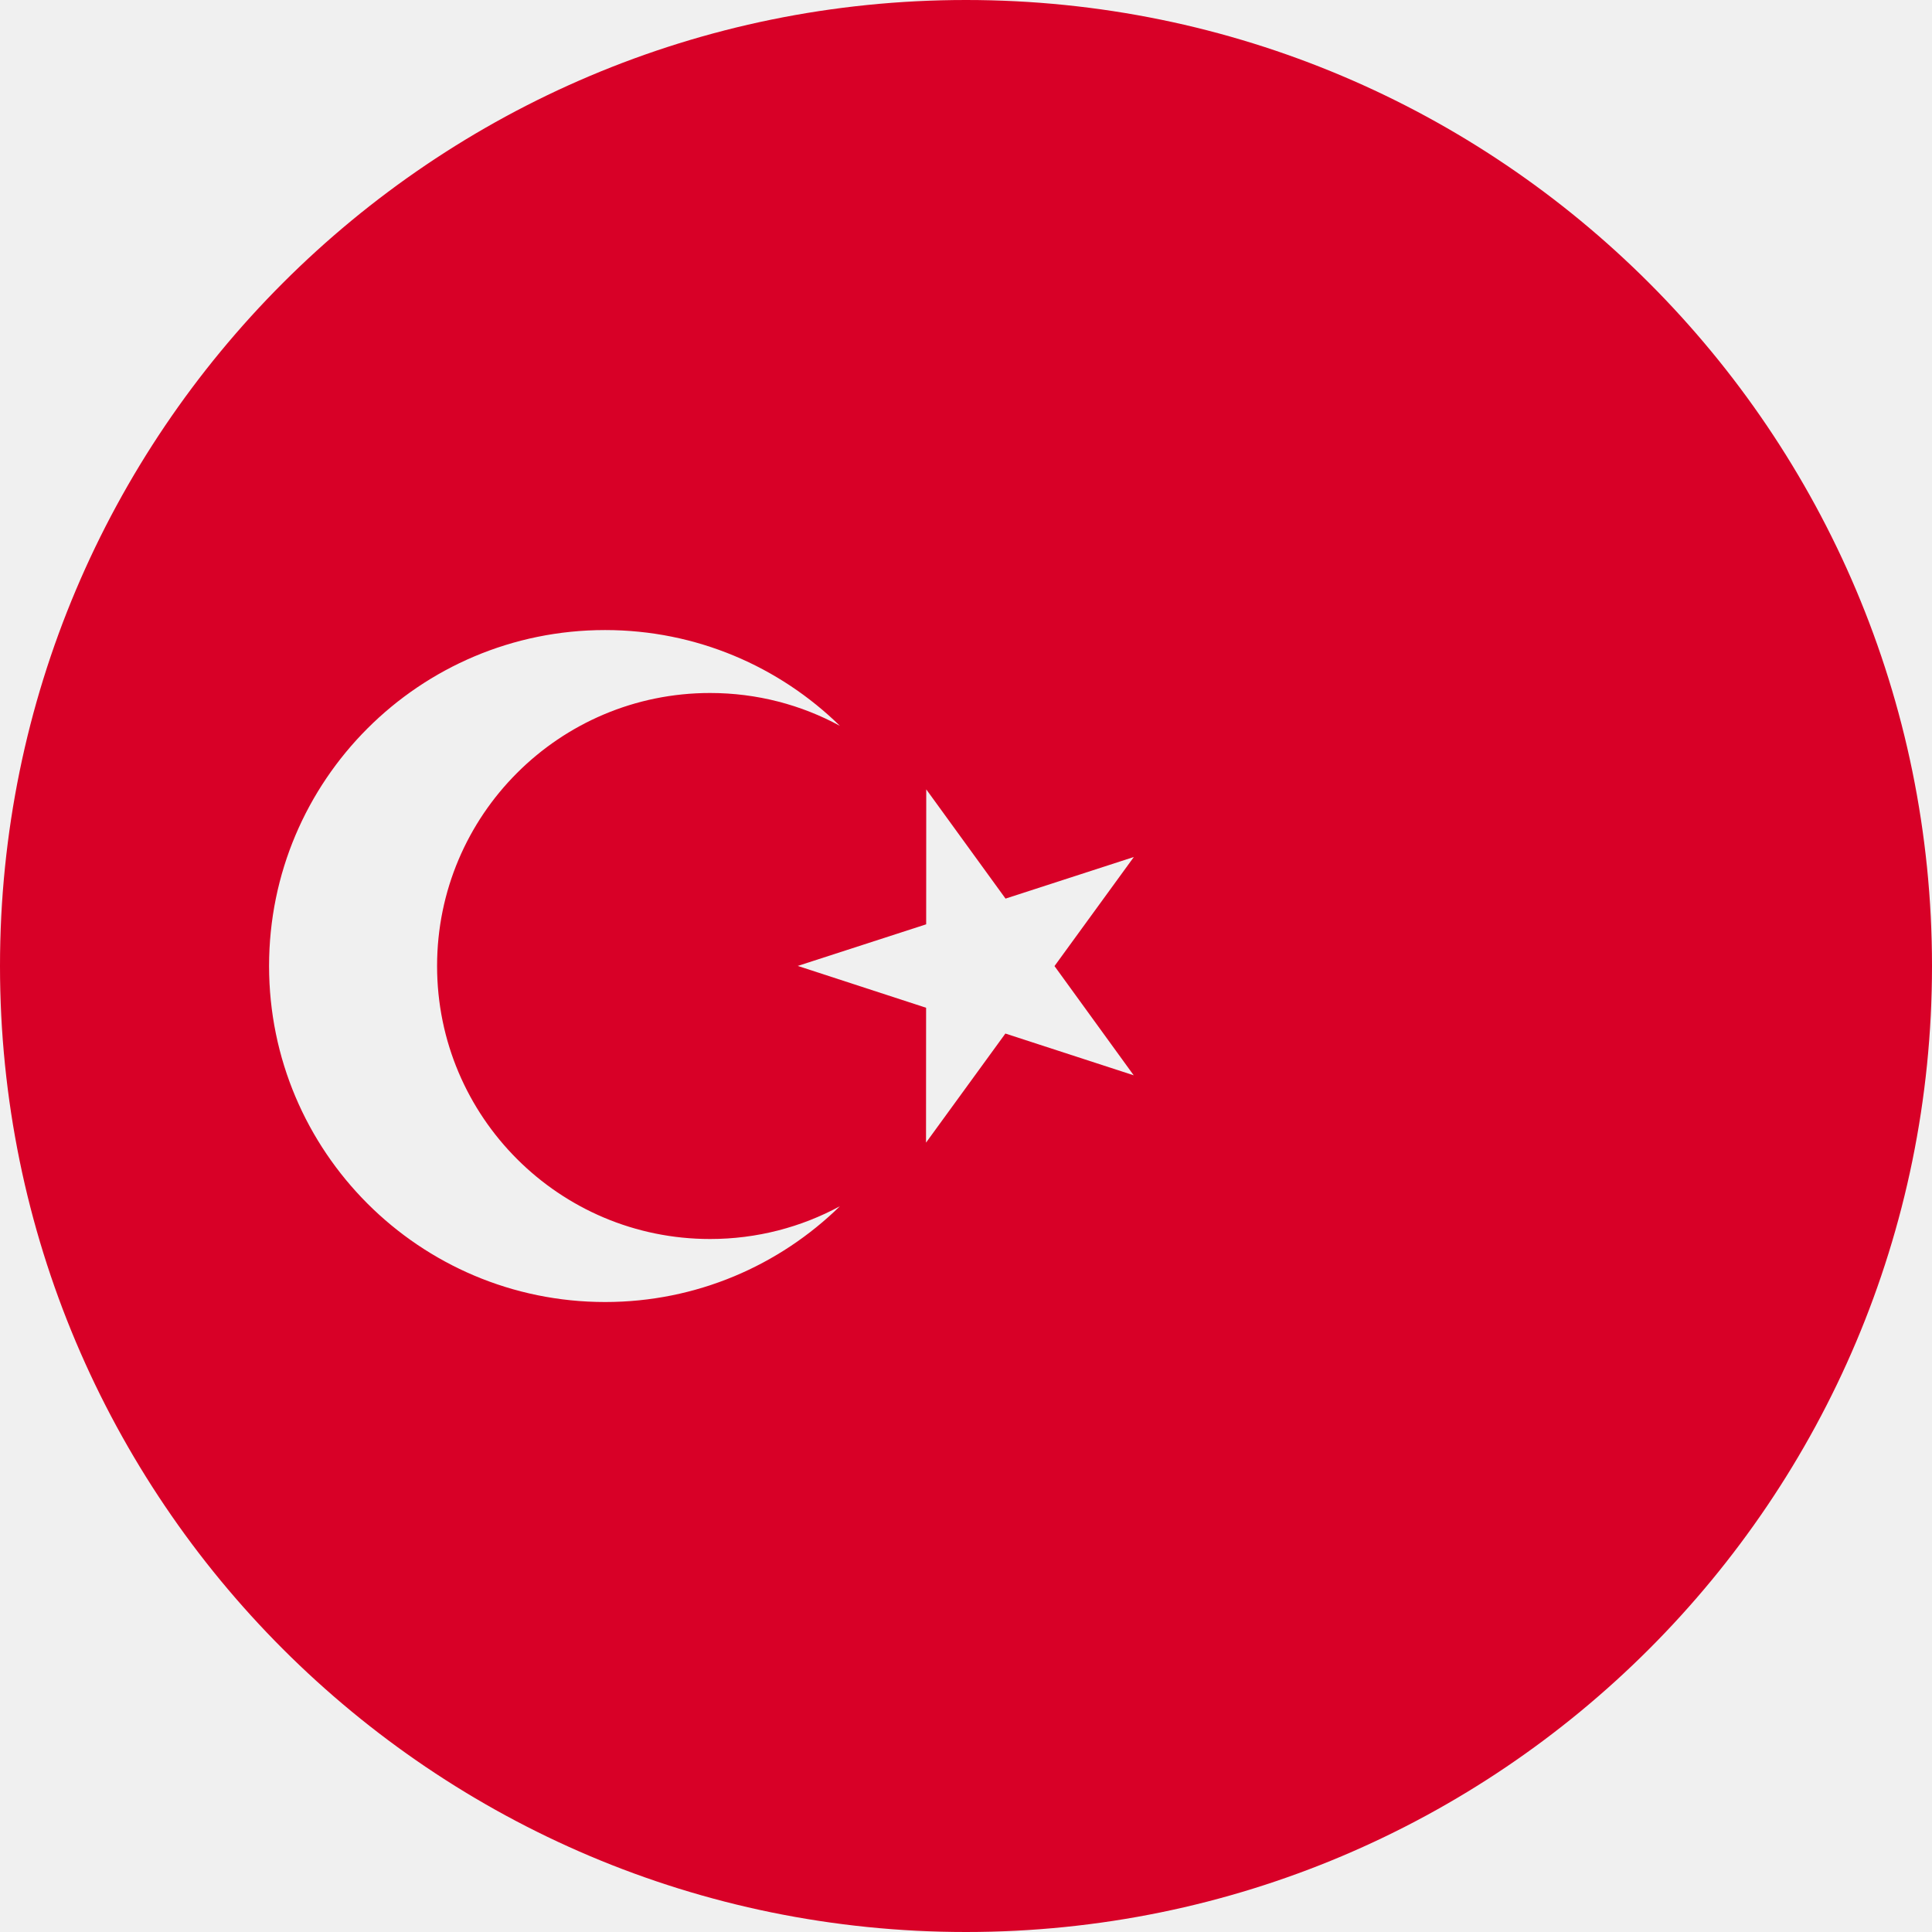
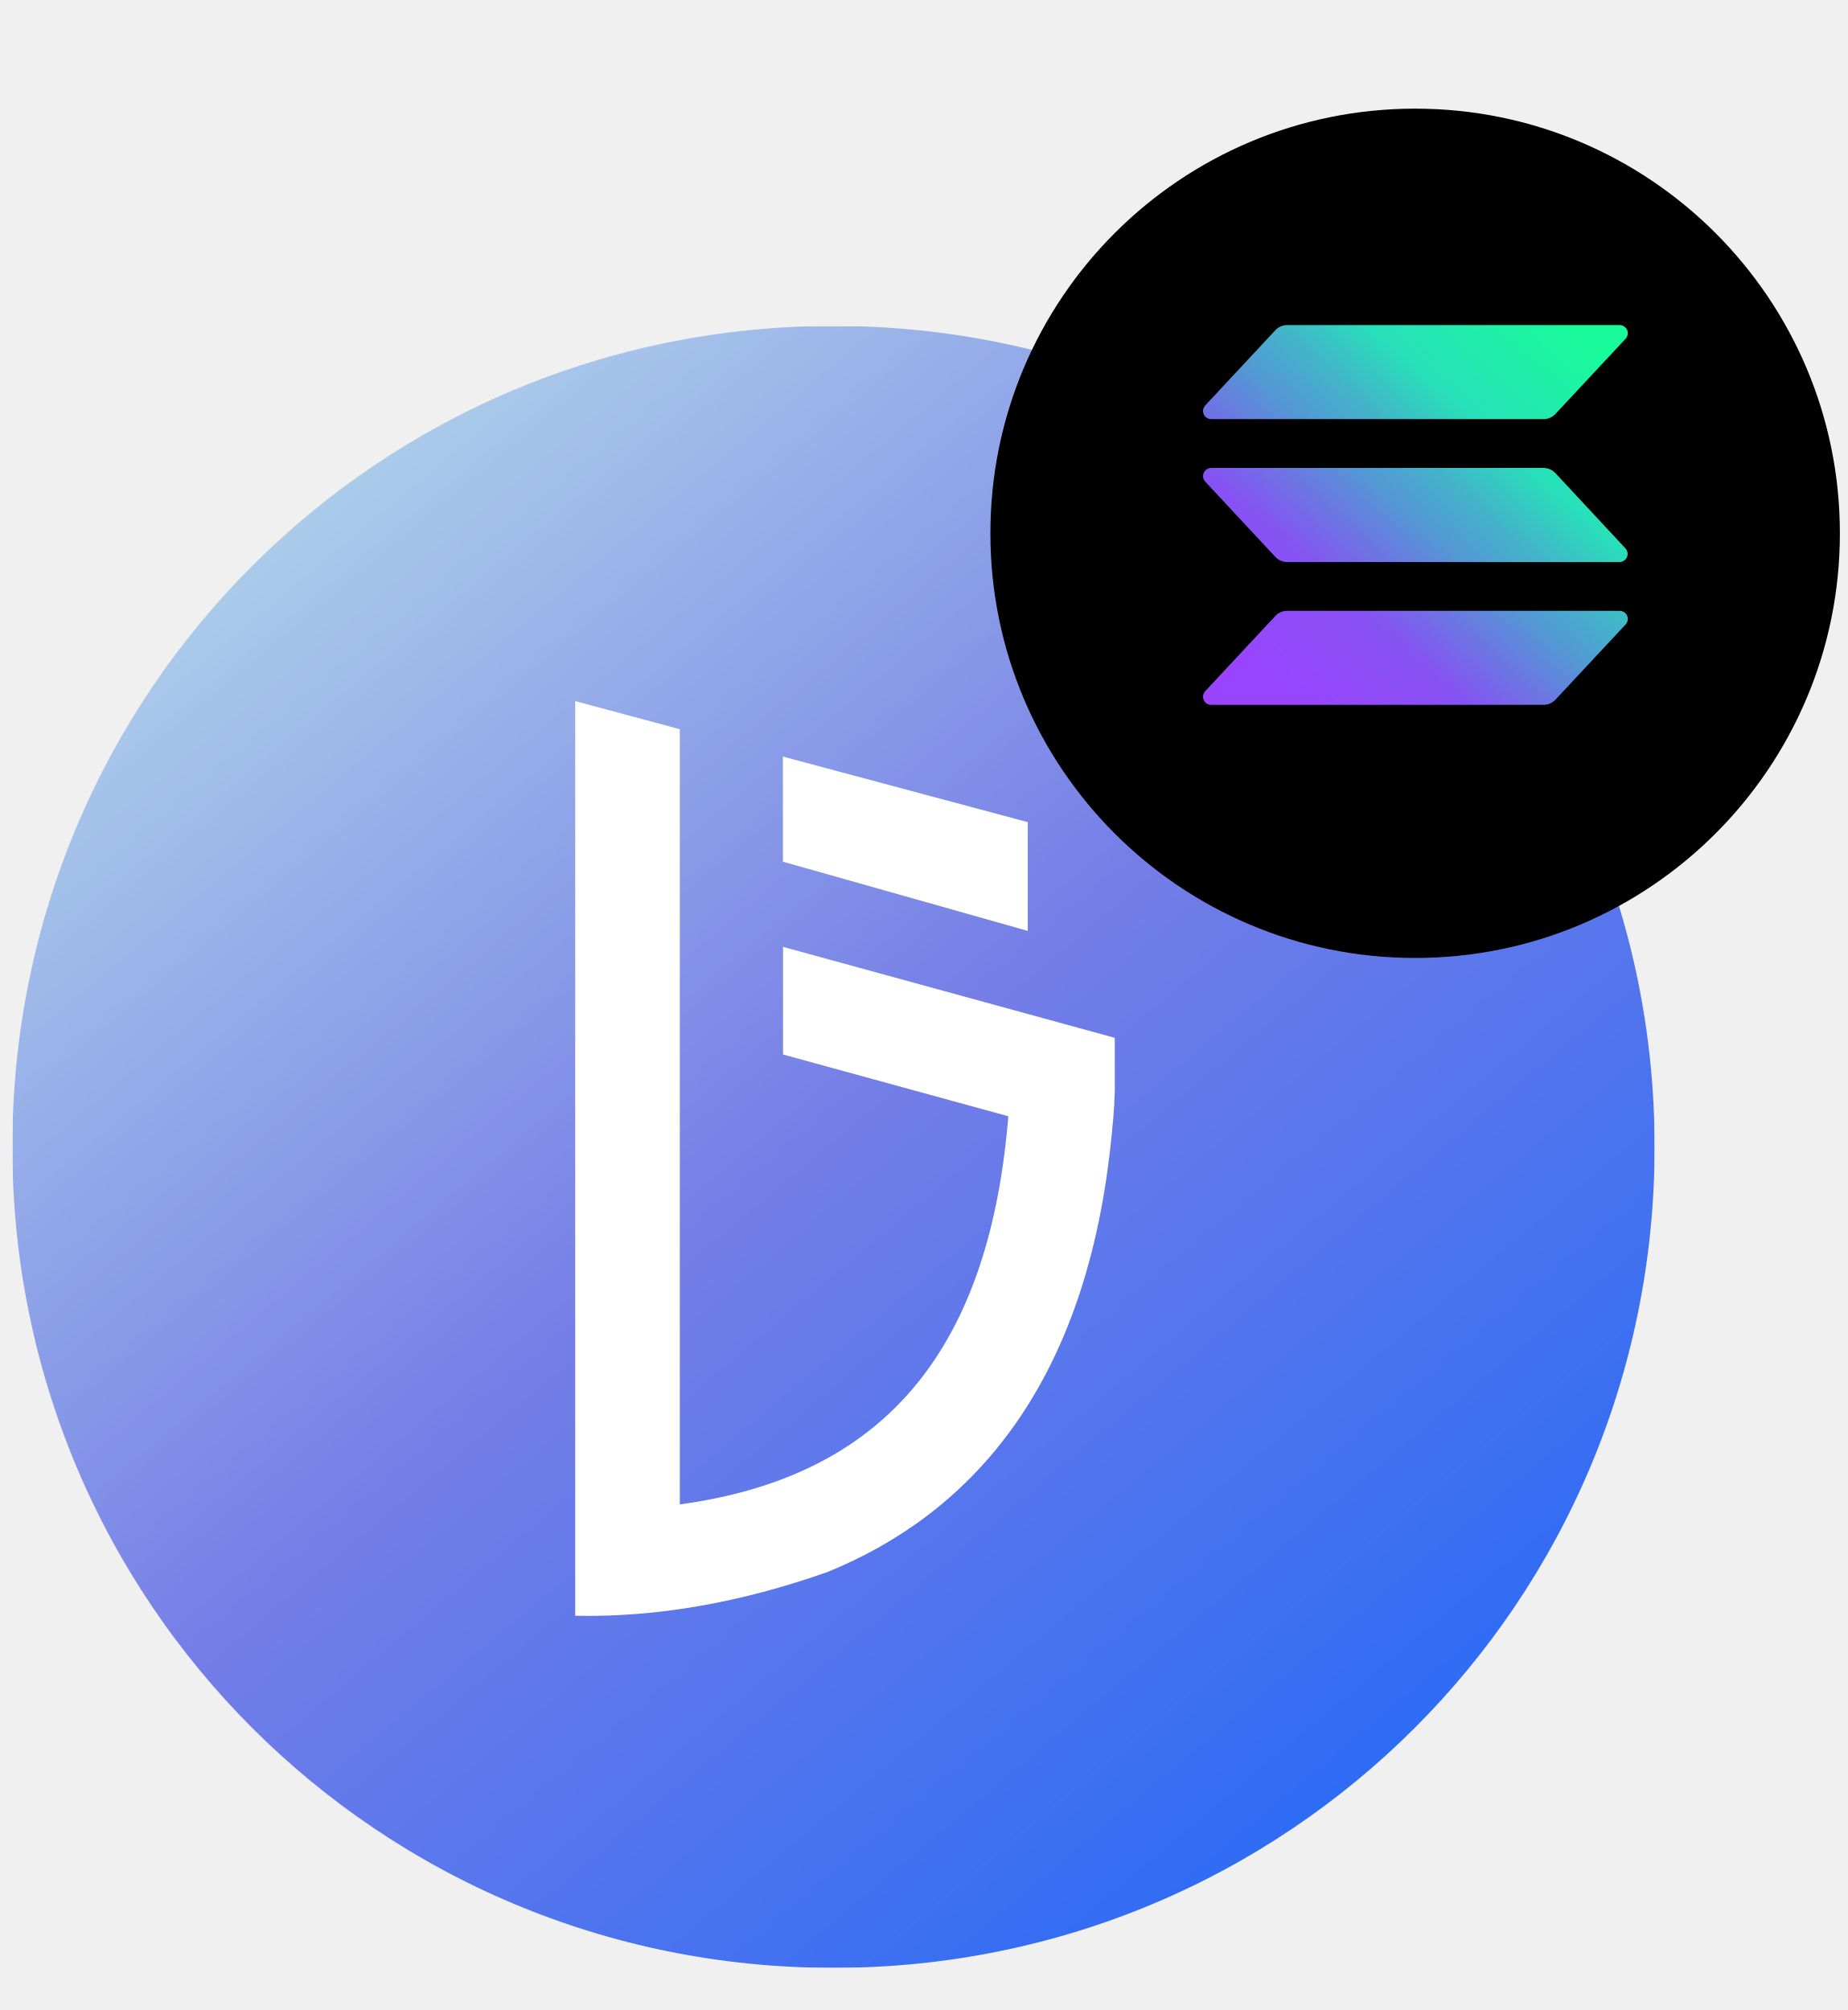
- <svg xmlns="http://www.w3.org/2000/svg" width="26" height="26" viewBox="0 0 26 26" fill="none">
-   <path d="M13 26C20.18 26 26 20.18 26 13C26 5.82 20.18 0 13 0C5.82 0 0 5.82 0 13C0 20.18 5.82 26 13 26Z" fill="#D80027" />
-   <path d="M12.465 10.623L13.532 12.093L15.259 11.533L14.191 13.001L15.257 14.471L13.53 13.909L12.462 15.377L12.463 13.562L10.736 12.999L12.464 12.439L12.465 10.623Z" fill="#F0F0F0" />
-   <path d="M9.556 16.674C7.527 16.674 5.882 15.029 5.882 13C5.882 10.971 7.527 9.326 9.556 9.326C10.188 9.326 10.784 9.486 11.303 9.768C10.488 8.971 9.373 8.479 8.143 8.479C5.645 8.479 3.621 10.503 3.621 13C3.621 15.498 5.646 17.522 8.143 17.522C9.373 17.522 10.488 17.03 11.303 16.233C10.784 16.514 10.188 16.674 9.556 16.674Z" fill="#F0F0F0" />
+ <svg xmlns="http://www.w3.org/2000/svg" width="34" height="37" viewBox="0 0 34 37" fill="none">
+   <g clip-path="url(#clip0_2377_12737)">
+     <mask id="mask0_2377_12737" style="mask-type:luminance" maskUnits="userSpaceOnUse" x="0" y="6" width="31" height="31">
+       <path d="M30.451 6H0.227V36.224H30.451V6Z" fill="white" />
+     </mask>
+     <g mask="url(#mask0_2377_12737)">
+       <path d="M15.339 36.224C23.713 36.224 30.451 29.487 30.451 21.112C30.451 12.737 23.713 6 15.339 6C6.964 6 0.227 12.737 0.227 21.112C0.227 29.487 6.964 36.224 15.339 36.224Z" fill="url(#paint0_linear_2377_12737)" />
+       <path fill-rule="evenodd" clip-rule="evenodd" d="M10.586 12.906L12.511 13.423V27.693C16.221 27.188 18.166 24.922 18.546 20.677L18.557 20.548L14.411 19.411V17.43L20.516 19.104L20.517 20.078L20.516 20.107C20.507 20.437 20.474 20.757 20.441 21.065C19.949 25.647 17.763 27.901 15.241 28.933C13.63 29.504 12.078 29.774 10.586 29.743V12.906ZM14.409 13.927L18.915 15.134V17.136L14.409 15.862V13.927Z" fill="white" />
+     </g>
+   </g>
+   <circle cx="26.044" cy="9.817" r="7.817" fill="black" />
+   <path d="M29.917 11.496L28.626 12.88C28.598 12.91 28.564 12.934 28.527 12.95C28.489 12.967 28.449 12.975 28.408 12.975H22.291C22.261 12.975 22.233 12.967 22.208 12.951C22.184 12.935 22.165 12.912 22.153 12.885C22.142 12.859 22.138 12.829 22.143 12.8C22.148 12.772 22.161 12.745 22.181 12.723L23.47 11.34C23.497 11.31 23.531 11.286 23.569 11.269C23.606 11.253 23.647 11.245 23.688 11.244H29.805C29.835 11.244 29.864 11.252 29.888 11.268C29.913 11.284 29.933 11.306 29.945 11.333C29.957 11.36 29.96 11.39 29.955 11.419C29.95 11.448 29.937 11.475 29.917 11.496ZM28.626 8.709C28.598 8.68 28.564 8.656 28.527 8.639C28.489 8.623 28.449 8.614 28.408 8.614H22.291C22.261 8.614 22.233 8.623 22.208 8.639C22.184 8.655 22.165 8.677 22.153 8.704C22.142 8.731 22.138 8.76 22.143 8.789C22.148 8.818 22.161 8.845 22.181 8.866L23.47 10.25C23.498 10.28 23.531 10.304 23.569 10.321C23.607 10.337 23.647 10.346 23.688 10.346H29.805C29.834 10.346 29.863 10.337 29.887 10.321C29.911 10.305 29.93 10.282 29.942 10.255C29.954 10.229 29.957 10.199 29.952 10.171C29.947 10.142 29.934 10.115 29.914 10.094L28.626 8.709ZM22.291 7.715H28.408C28.449 7.715 28.489 7.707 28.527 7.69C28.564 7.674 28.598 7.65 28.626 7.62L29.917 6.236C29.937 6.215 29.95 6.188 29.955 6.159C29.96 6.13 29.957 6.1 29.945 6.073C29.933 6.046 29.913 6.024 29.888 6.008C29.864 5.992 29.835 5.984 29.805 5.984H23.688C23.647 5.984 23.606 5.993 23.569 6.009C23.531 6.026 23.497 6.05 23.47 6.08L22.181 7.463C22.161 7.485 22.148 7.512 22.143 7.54C22.138 7.569 22.142 7.599 22.153 7.625C22.165 7.652 22.184 7.675 22.208 7.691C22.233 7.707 22.261 7.715 22.291 7.715Z" fill="url(#paint1_linear_2377_12737)" />
+   <defs>
+     <linearGradient id="paint0_linear_2377_12737" x1="1.738" y1="7.295" x2="25.917" y2="36.224" gradientUnits="userSpaceOnUse">
+       <stop stop-color="#BAE1EB" />
+       <stop offset="0.499" stop-color="#757EE7" />
+       <stop offset="1" stop-color="#2068F7" />
+     </linearGradient>
+     <linearGradient id="paint1_linear_2377_12737" x1="22.8" y1="13.142" x2="29.215" y2="5.911" gradientUnits="userSpaceOnUse">
+       <stop offset="0.08" stop-color="#9945FF" />
+       <stop offset="0.3" stop-color="#8752F3" />
+       <stop offset="0.5" stop-color="#5497D5" />
+       <stop offset="0.6" stop-color="#43B4CA" />
+       <stop offset="0.72" stop-color="#28E0B9" />
+       <stop offset="0.97" stop-color="#19FB9B" />
+     </linearGradient>
+     <clipPath id="clip0_2377_12737">
+       <rect width="30.98" height="30.98" fill="white" transform="translate(0.226562 6)" />
+     </clipPath>
+   </defs>
</svg>
